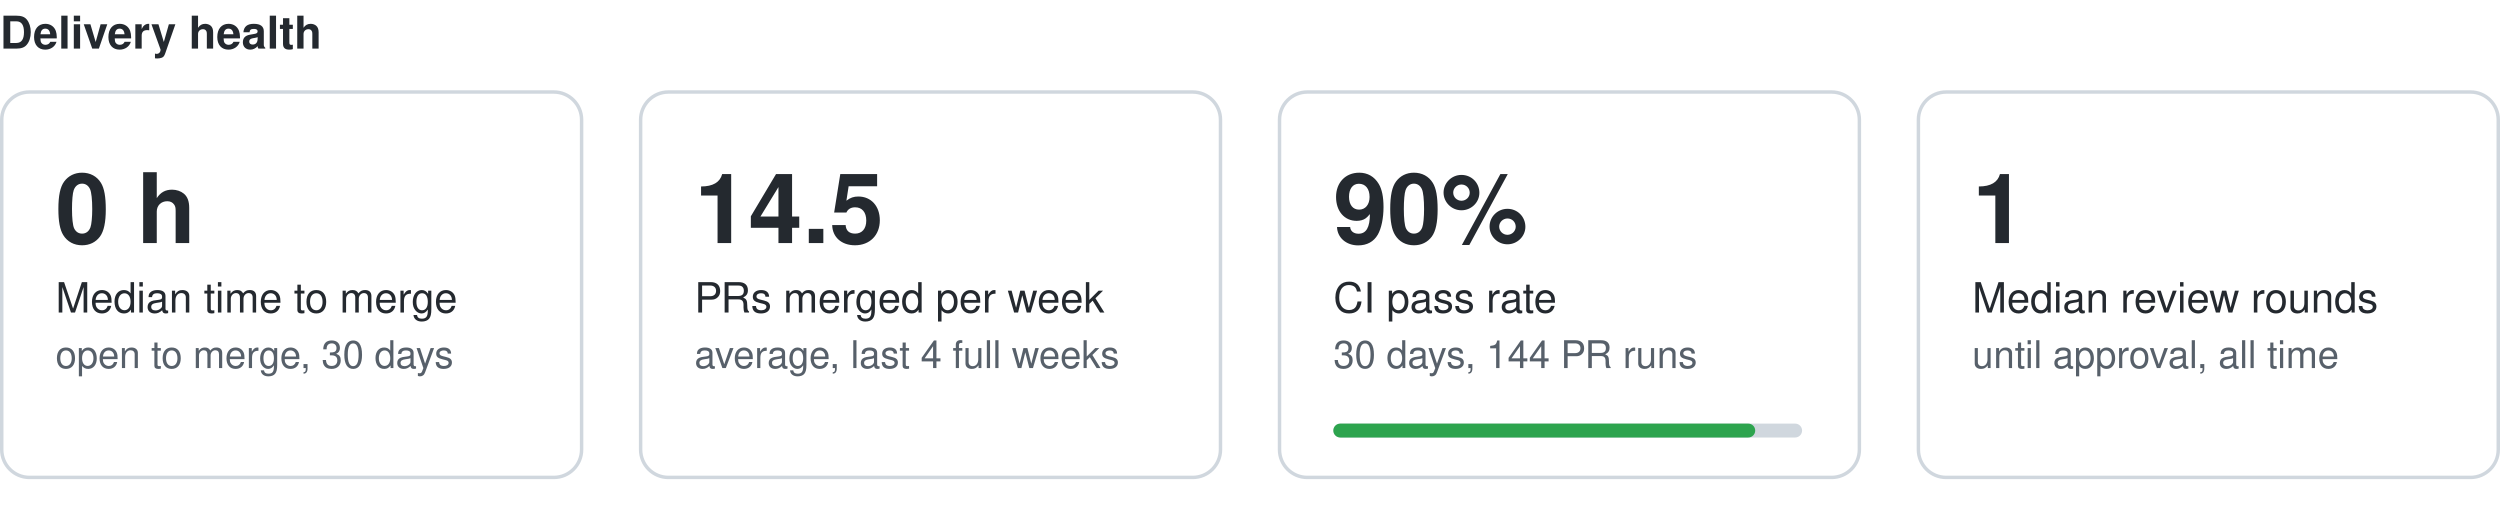
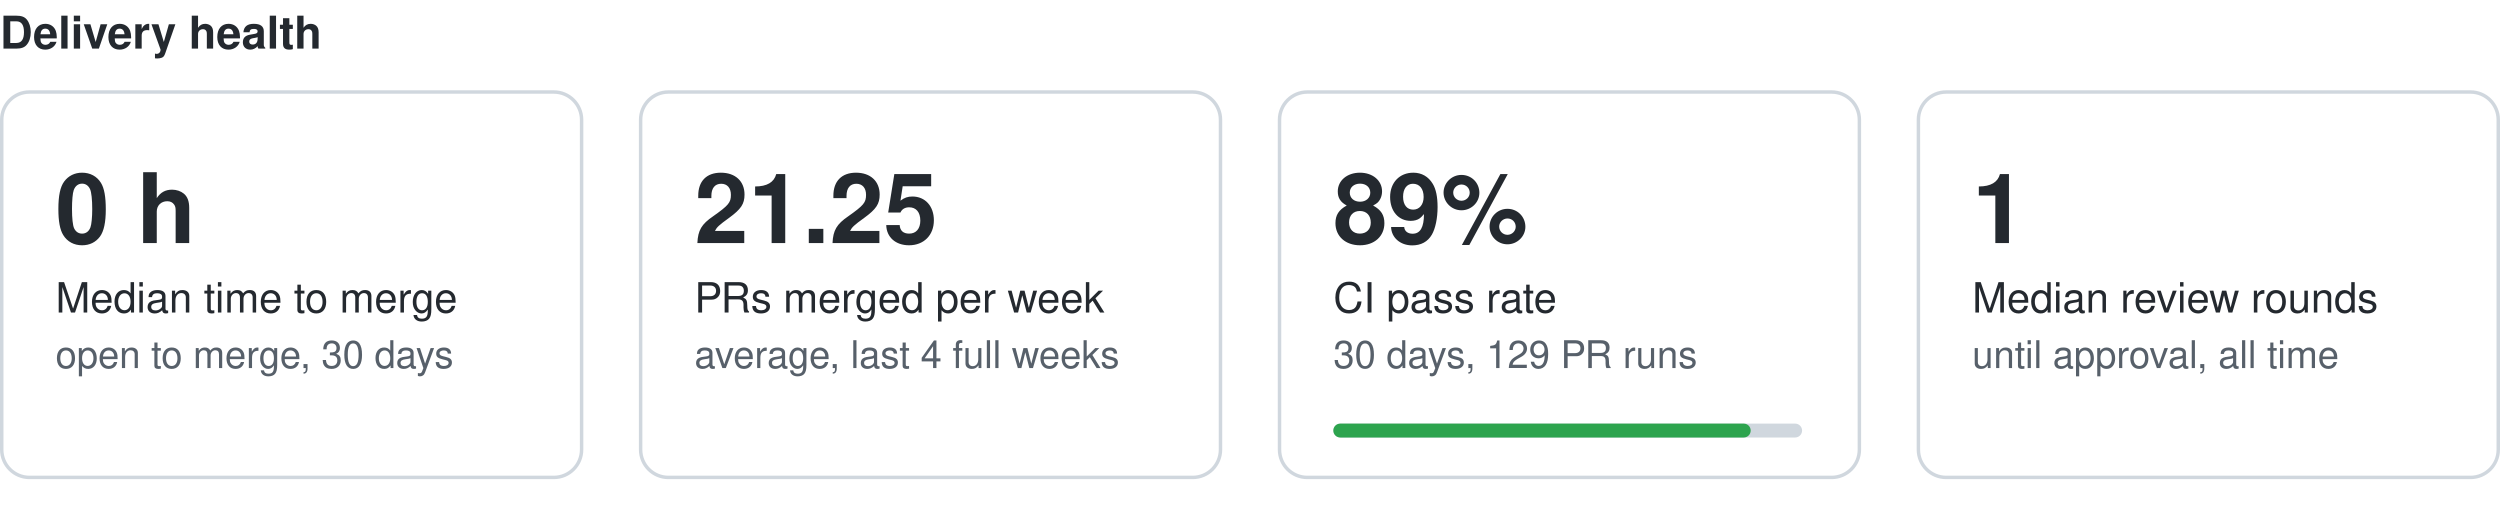
<svg xmlns="http://www.w3.org/2000/svg" width="720" height="150" viewBox="0 0 720 150" role="img" aria-label="Delivery health">
  <style>text{font:11px -apple-system,Segoe UI,Helvetica,Arial,sans-serif;fill:#57606a}.t{font-size:13px;font-weight:600;fill:#24292f}.v{font-size:28px;font-weight:600;fill:#24292f}.l{font-size:12px;fill:#24292f}.card{fill:none;stroke:#d0d7de}.tr{fill:#d0d7de}.bf{fill:#2da44e}@media (prefers-color-scheme:dark){text{fill:#8b949e}.t,.v,.l{fill:#e6edf3}.card{stroke:#30363d}.tr{fill:#30363d}.bf{fill:#3fb950}}</style>
  <text class="t" x="0" y="14">Delivery health</text>
  <g data-dh="mergetime">
    <rect class="card" x="0.5" y="26.5" width="167" height="111" rx="8" />
    <text class="v" x="16" y="70">0 h</text>
    <text class="l" x="16" y="90">Median time to merge</text>
    <text x="16" y="106">open to merge, 30 days</text>
  </g>
  <g data-dh="mergerate">
    <rect class="card" x="184.5" y="26.5" width="167" height="111" rx="8" />
-     <text class="v" x="200" y="70">14.5</text>
+     <text class="v" x="200" y="70">21.25</text>
    <text class="l" x="200" y="90">PRs merged per week</text>
    <text x="200" y="106">average, last 4 full weeks</text>
  </g>
  <g data-dh="passrate">
    <rect class="card" x="368.5" y="26.5" width="167" height="111" rx="8" />
-     <text class="v" x="384" y="70">90%</text>
+     <text class="v" x="384" y="70">89%</text>
    <text class="l" x="384" y="90">CI pass rate</text>
-     <text x="384" y="106">30 days, 144 PR runs</text>
+     <text x="384" y="106">30 days, 129 PR runs</text>
    <rect class="tr" x="384" y="122" width="135" height="4" rx="2" />
-     <rect class="bf" x="384" y="122" width="121.5" height="4" rx="2" />
+     <rect class="bf" x="384" y="122" width="120.2" height="4" rx="2" />
  </g>
  <g data-dh="rounds">
    <rect class="card" x="552.5" y="26.5" width="167" height="111" rx="8" />
    <text class="v" x="568" y="70">1</text>
    <text class="l" x="568" y="90">Median review rounds</text>
    <text x="568" y="106">until approval, all time</text>
  </g>
</svg>
